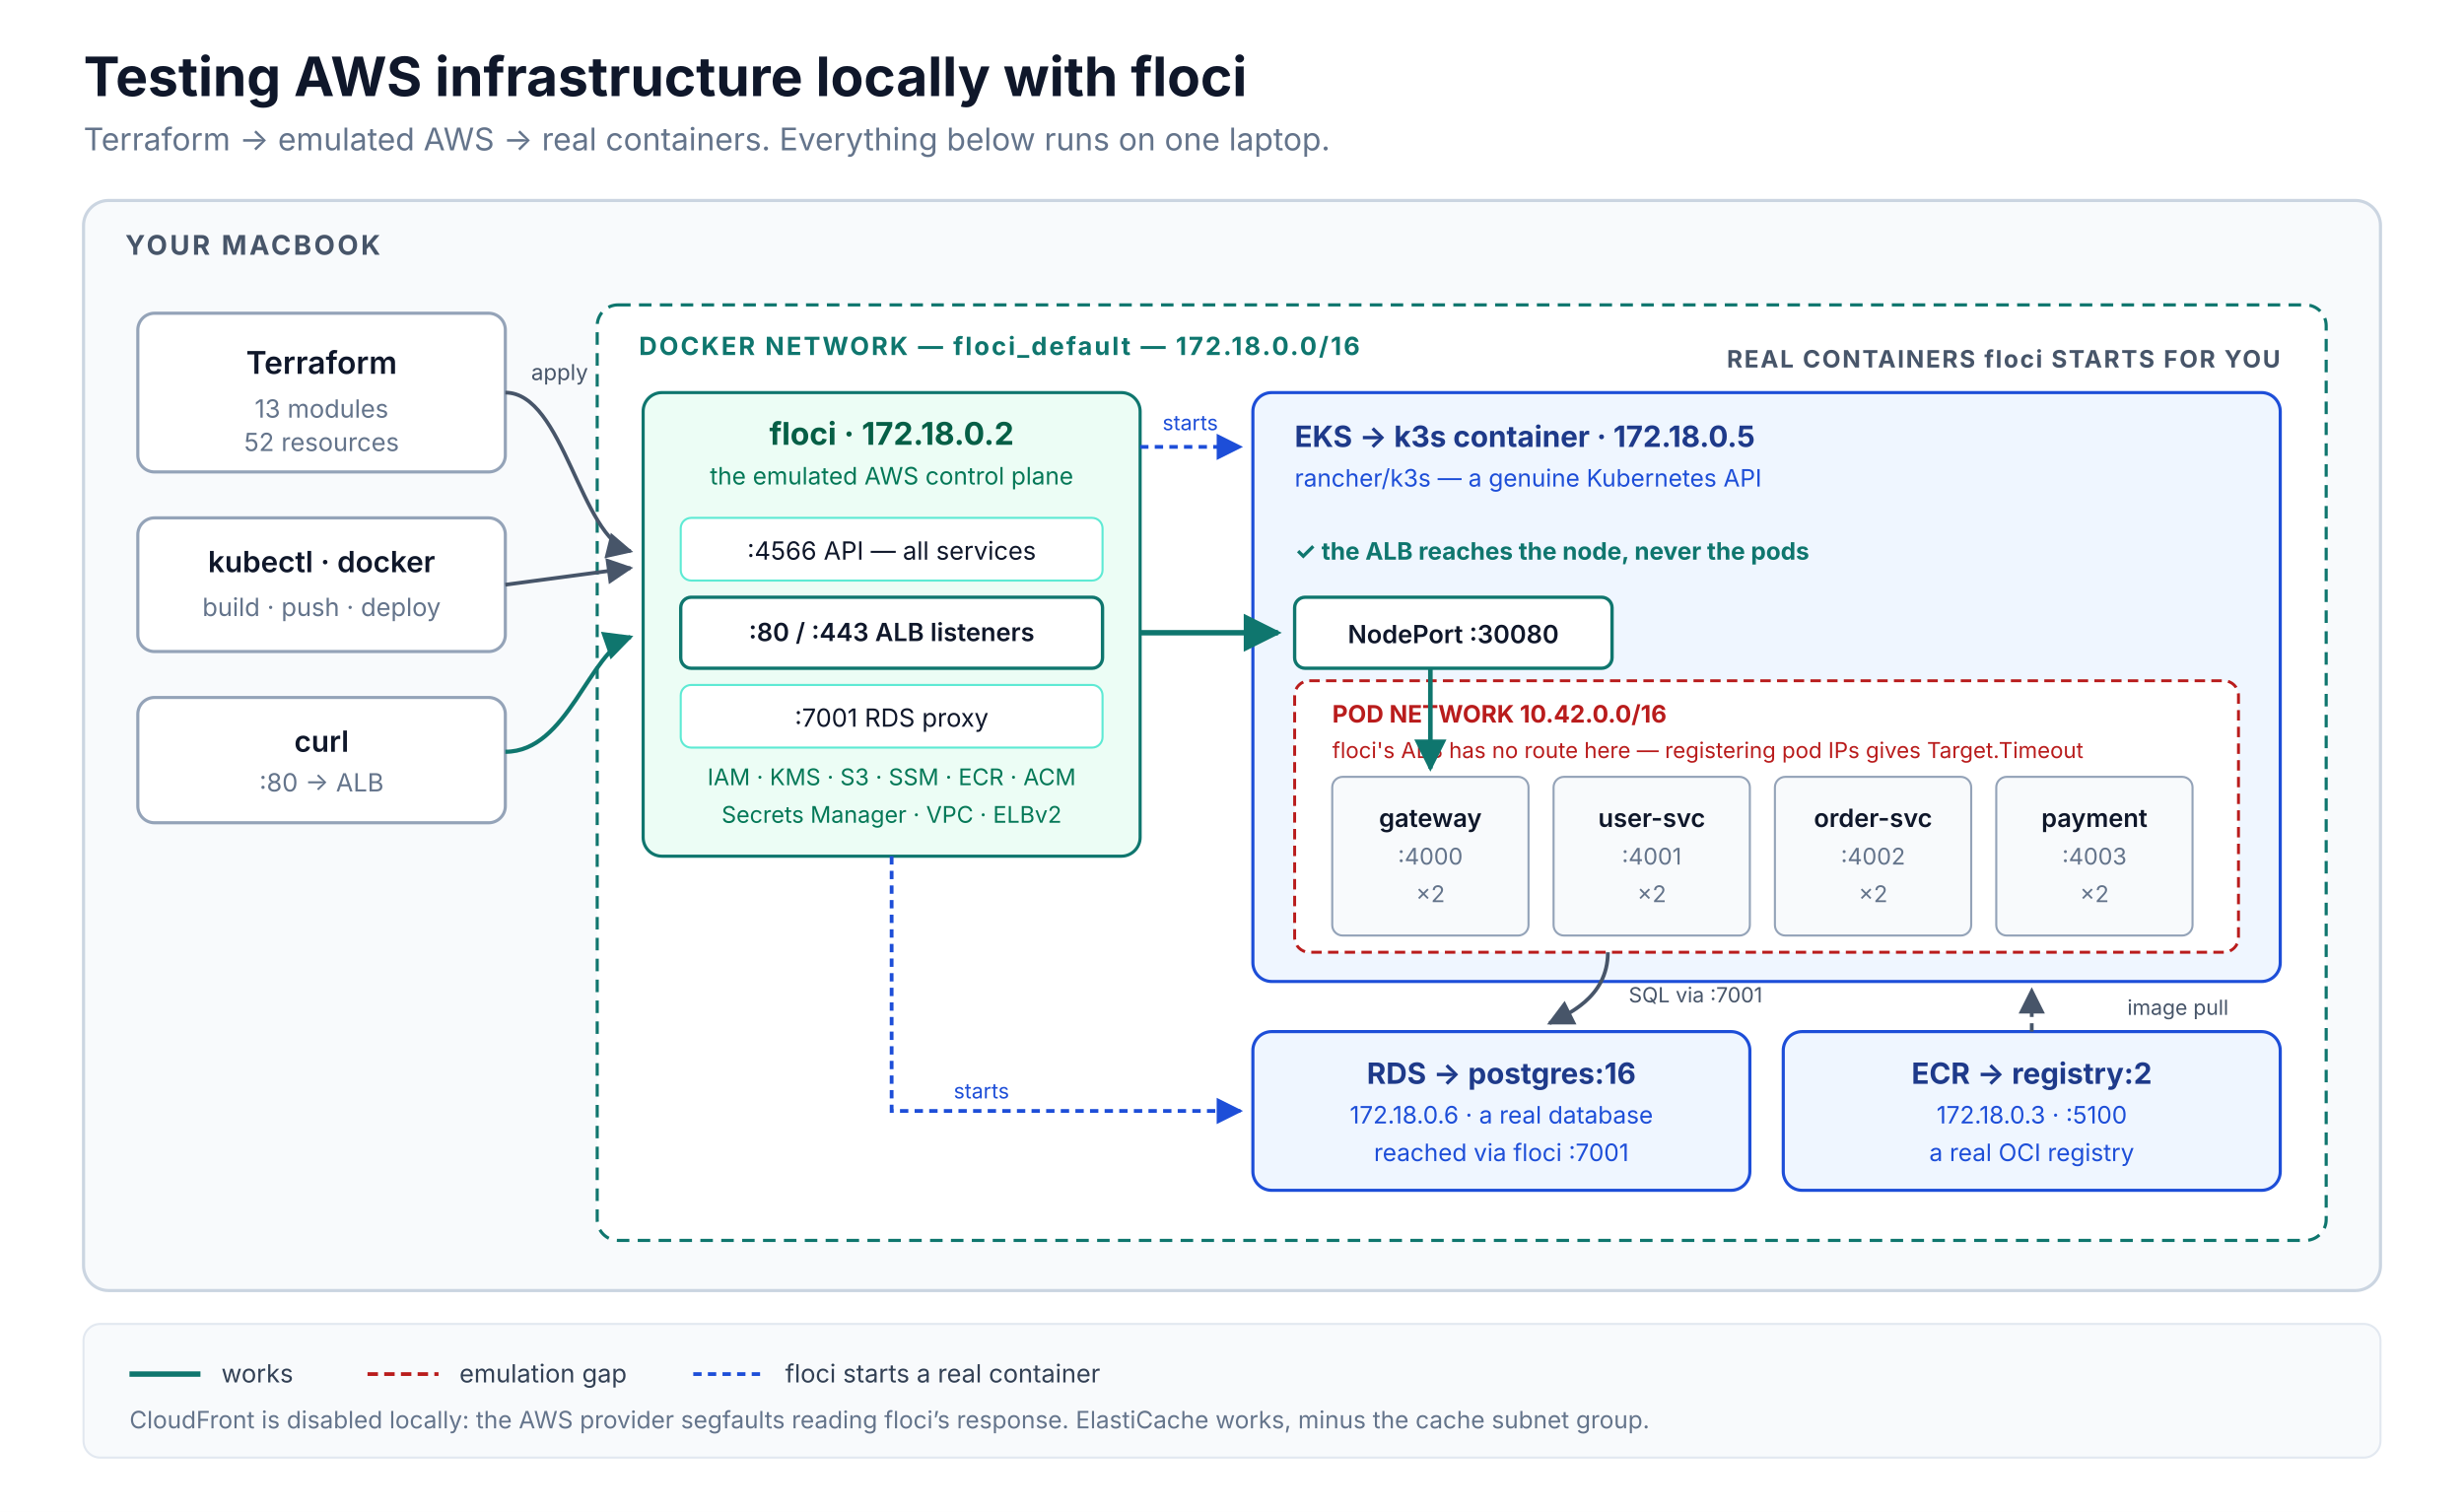
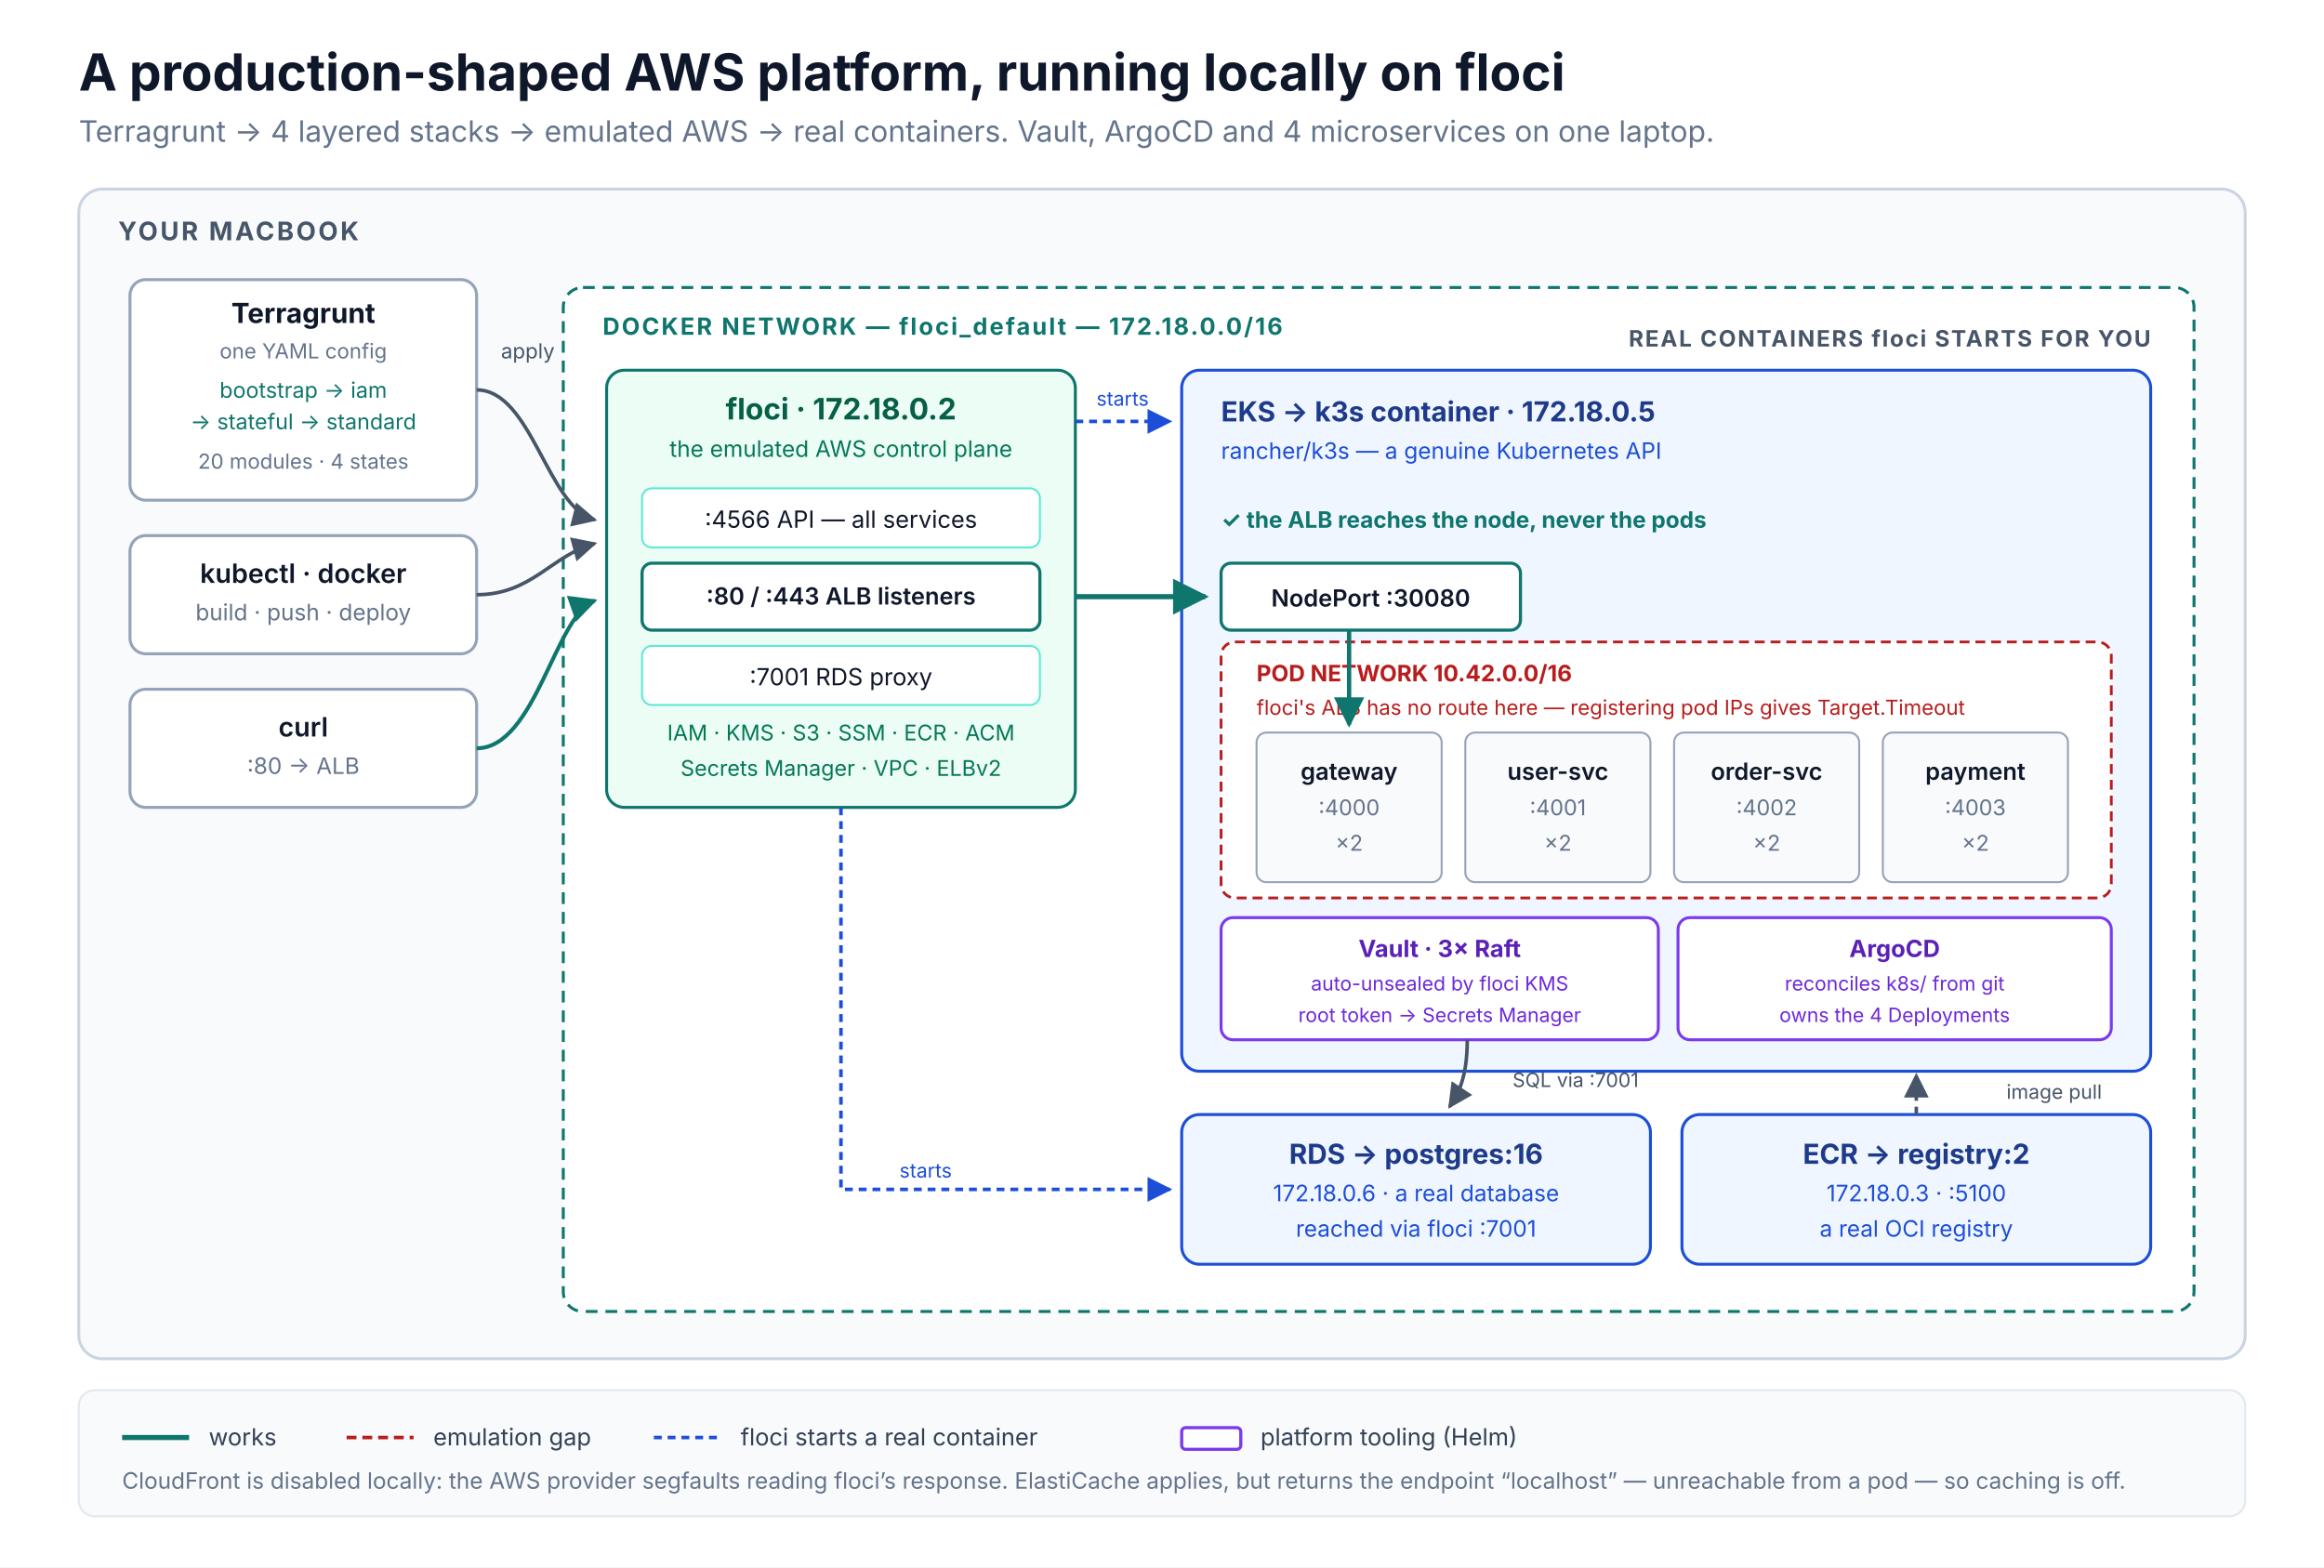
- <svg xmlns="http://www.w3.org/2000/svg" viewBox="0 0 1180 724" width="1180" height="724" font-family="Inter, -apple-system, BlinkMacSystemFont, 'Segoe UI', Helvetica, Arial, sans-serif">
+ <svg xmlns="http://www.w3.org/2000/svg" viewBox="0 0 1180 796" width="1180" height="796" font-family="Inter, -apple-system, BlinkMacSystemFont, 'Segoe UI', Helvetica, Arial, sans-serif">
  <defs>
    <marker id="arw" viewBox="0 0 10 10" refX="9" refY="5" markerWidth="7" markerHeight="7" orient="auto-start-reverse">
      <path d="M0,0 L10,5 L0,10 z" fill="#475569" />
    </marker>
    <marker id="arwOk" viewBox="0 0 10 10" refX="9" refY="5" markerWidth="7" markerHeight="7" orient="auto-start-reverse">
      <path d="M0,0 L10,5 L0,10 z" fill="#0f766e" />
    </marker>
    <marker id="arwBlue" viewBox="0 0 10 10" refX="9" refY="5" markerWidth="7" markerHeight="7" orient="auto-start-reverse">
      <path d="M0,0 L10,5 L0,10 z" fill="#1d4ed8" />
    </marker>
  </defs>
-   <rect width="1180" height="724" fill="#ffffff" />
-   <text x="40" y="46" font-size="26" font-weight="700" fill="#0f172a">Testing AWS infrastructure locally with floci</text>
-   <text x="40" y="72" font-size="15" fill="#64748b">Terraform → emulated AWS → real containers. Everything below runs on one laptop.</text>
-   <rect x="40" y="96" width="1100" height="522" rx="12" fill="#f8fafc" stroke="#cbd5e1" stroke-width="1.5" />
+   <rect width="1180" height="796" fill="#ffffff" />
+   <text x="40" y="46" font-size="26" font-weight="700" fill="#0f172a">A production-shaped AWS platform, running locally on floci</text>
+   <text x="40" y="72" font-size="15" fill="#64748b">Terragrunt → 4 layered stacks → emulated AWS → real containers. Vault, ArgoCD and 4 microservices on one laptop.</text>
+   <rect x="40" y="96" width="1100" height="594" rx="12" fill="#f8fafc" stroke="#cbd5e1" stroke-width="1.5" />
  <text x="60" y="122" font-size="13" font-weight="700" fill="#475569" letter-spacing="1.2">YOUR MACBOOK</text>
-   <rect x="66" y="150" width="176" height="76" rx="8" fill="#ffffff" stroke="#94a3b8" stroke-width="1.5" />
-   <text x="154" y="179" font-size="15" font-weight="600" fill="#0f172a" text-anchor="middle">Terraform</text>
-   <text x="154" y="200" font-size="12" fill="#64748b" text-anchor="middle">13 modules</text>
-   <text x="154" y="216" font-size="12" fill="#64748b" text-anchor="middle">52 resources</text>
-   <rect x="66" y="248" width="176" height="64" rx="8" fill="#ffffff" stroke="#94a3b8" stroke-width="1.5" />
-   <text x="154" y="274" font-size="14" font-weight="600" fill="#0f172a" text-anchor="middle">kubectl · docker</text>
-   <text x="154" y="295" font-size="12" fill="#64748b" text-anchor="middle">build · push · deploy</text>
-   <rect x="66" y="334" width="176" height="60" rx="8" fill="#ffffff" stroke="#94a3b8" stroke-width="1.5" />
-   <text x="154" y="360" font-size="14" font-weight="600" fill="#0f172a" text-anchor="middle">curl</text>
-   <text x="154" y="379" font-size="12" fill="#64748b" text-anchor="middle">:80 → ALB</text>
-   <rect x="286" y="146" width="828" height="448" rx="10" fill="#ffffff" stroke="#0f766e" stroke-width="1.5" stroke-dasharray="6 4" />
+   <rect x="66" y="142" width="176" height="112" rx="8" fill="#ffffff" stroke="#94a3b8" stroke-width="1.5" />
+   <text x="154" y="164" font-size="14" font-weight="700" fill="#0f172a" text-anchor="middle">Terragrunt</text>
+   <text x="154" y="182" font-size="10.5" fill="#64748b" text-anchor="middle">one YAML config</text>
+   <text x="154" y="202" font-size="11" fill="#0f766e" text-anchor="middle">bootstrap → iam</text>
+   <text x="154" y="218" font-size="11" fill="#0f766e" text-anchor="middle">→ stateful → standard</text>
+   <text x="154" y="238" font-size="10.5" fill="#64748b" text-anchor="middle">20 modules · 4 states</text>
+   <rect x="66" y="272" width="176" height="60" rx="8" fill="#ffffff" stroke="#94a3b8" stroke-width="1.5" />
+   <text x="154" y="296" font-size="13.5" font-weight="600" fill="#0f172a" text-anchor="middle">kubectl · docker</text>
+   <text x="154" y="315" font-size="11.5" fill="#64748b" text-anchor="middle">build · push · deploy</text>
+   <rect x="66" y="350" width="176" height="60" rx="8" fill="#ffffff" stroke="#94a3b8" stroke-width="1.5" />
+   <text x="154" y="374" font-size="13.5" font-weight="600" fill="#0f172a" text-anchor="middle">curl</text>
+   <text x="154" y="393" font-size="11.5" fill="#64748b" text-anchor="middle">:80 → ALB</text>
+   <rect x="286" y="146" width="828" height="520" rx="10" fill="#ffffff" stroke="#0f766e" stroke-width="1.5" stroke-dasharray="6 4" />
  <text x="306" y="170" font-size="12" font-weight="700" fill="#0f766e" letter-spacing="1">DOCKER NETWORK — floci_default — 172.18.0.0/16</text>
  <rect x="308" y="188" width="238" height="222" rx="9" fill="#ecfdf5" stroke="#0f766e" stroke-width="1.5" />
  <text x="427" y="213" font-size="15" font-weight="700" fill="#065f46" text-anchor="middle">floci · 172.18.0.2</text>
  <text x="427" y="232" font-size="11.5" fill="#047857" text-anchor="middle">the emulated AWS control plane</text>
  <rect x="326" y="248" width="202" height="30" rx="5" fill="#ffffff" stroke="#5eead4" />
  <text x="427" y="268" font-size="12" fill="#0f172a" text-anchor="middle">:4566  API — all services</text>
  <rect x="326" y="286" width="202" height="34" rx="5" fill="#ffffff" stroke="#0f766e" stroke-width="1.6" />
  <text x="427" y="307" font-size="12" font-weight="600" fill="#0f172a" text-anchor="middle">:80 / :443  ALB listeners</text>
  <rect x="326" y="328" width="202" height="30" rx="5" fill="#ffffff" stroke="#5eead4" />
  <text x="427" y="348" font-size="12" fill="#0f172a" text-anchor="middle">:7001  RDS proxy</text>
  <text x="427" y="376" font-size="11" fill="#047857" text-anchor="middle">IAM · KMS · S3 · SSM · ECR · ACM</text>
  <text x="427" y="394" font-size="11" fill="#047857" text-anchor="middle">Secrets Manager · VPC · ELBv2</text>
  <text x="1092" y="176" font-size="11.5" font-weight="700" fill="#475569" letter-spacing="0.8" text-anchor="end">REAL CONTAINERS floci STARTS FOR YOU</text>
-   <rect x="600" y="188" width="492" height="282" rx="9" fill="#eff6ff" stroke="#1d4ed8" stroke-width="1.5" />
+   <rect x="600" y="188" width="492" height="356" rx="9" fill="#eff6ff" stroke="#1d4ed8" stroke-width="1.5" />
  <text x="620" y="214" font-size="14" font-weight="700" fill="#1e3a8a">EKS → k3s container · 172.18.0.5</text>
  <text x="620" y="233" font-size="11.5" fill="#1d4ed8">rancher/k3s — a genuine Kubernetes API</text>
  <rect x="620" y="286" width="152" height="34" rx="5" fill="#ffffff" stroke="#0f766e" stroke-width="1.6" />
  <text x="696" y="308" font-size="12" font-weight="600" fill="#0f172a" text-anchor="middle">NodePort :30080</text>
  <rect x="620" y="326" width="452" height="130" rx="7" fill="#ffffff" stroke="#b91c1c" stroke-width="1.4" stroke-dasharray="5 3" />
  <text x="638" y="346" font-size="11.5" font-weight="700" fill="#b91c1c">POD NETWORK 10.42.0.0/16</text>
  <text x="638" y="363" font-size="10.5" fill="#b91c1c">floci's ALB has no route here — registering pod IPs gives Target.Timeout</text>
  <rect x="638" y="372" width="94" height="76" rx="5" fill="#f8fafc" stroke="#94a3b8" />
  <text x="685" y="396" font-size="12" font-weight="600" fill="#0f172a" text-anchor="middle">gateway</text>
  <text x="685" y="414" font-size="11" fill="#64748b" text-anchor="middle">:4000</text>
  <text x="685" y="432" font-size="11" fill="#64748b" text-anchor="middle">×2</text>
  <rect x="744" y="372" width="94" height="76" rx="5" fill="#f8fafc" stroke="#94a3b8" />
  <text x="791" y="396" font-size="12" font-weight="600" fill="#0f172a" text-anchor="middle">user-svc</text>
  <text x="791" y="414" font-size="11" fill="#64748b" text-anchor="middle">:4001</text>
  <text x="791" y="432" font-size="11" fill="#64748b" text-anchor="middle">×2</text>
  <rect x="850" y="372" width="94" height="76" rx="5" fill="#f8fafc" stroke="#94a3b8" />
  <text x="897" y="396" font-size="12" font-weight="600" fill="#0f172a" text-anchor="middle">order-svc</text>
  <text x="897" y="414" font-size="11" fill="#64748b" text-anchor="middle">:4002</text>
  <text x="897" y="432" font-size="11" fill="#64748b" text-anchor="middle">×2</text>
  <rect x="956" y="372" width="94" height="76" rx="5" fill="#f8fafc" stroke="#94a3b8" />
  <text x="1003" y="396" font-size="12" font-weight="600" fill="#0f172a" text-anchor="middle">payment</text>
  <text x="1003" y="414" font-size="11" fill="#64748b" text-anchor="middle">:4003</text>
  <text x="1003" y="432" font-size="11" fill="#64748b" text-anchor="middle">×2</text>
-   <rect x="600" y="494" width="238" height="76" rx="9" fill="#eff6ff" stroke="#1d4ed8" stroke-width="1.5" />
-   <text x="719" y="519" font-size="14" font-weight="700" fill="#1e3a8a" text-anchor="middle">RDS → postgres:16</text>
-   <text x="719" y="538" font-size="11.5" fill="#1d4ed8" text-anchor="middle">172.18.0.6 · a real database</text>
-   <text x="719" y="556" font-size="11.5" fill="#1d4ed8" text-anchor="middle">reached via floci :7001</text>
-   <rect x="854" y="494" width="238" height="76" rx="9" fill="#eff6ff" stroke="#1d4ed8" stroke-width="1.5" />
-   <text x="973" y="519" font-size="14" font-weight="700" fill="#1e3a8a" text-anchor="middle">ECR → registry:2</text>
-   <text x="973" y="538" font-size="11.5" fill="#1d4ed8" text-anchor="middle">172.18.0.3 · :5100</text>
-   <text x="973" y="556" font-size="11.5" fill="#1d4ed8" text-anchor="middle">a real OCI registry</text>
-   <path d="M242,188 C270,188 278,258 302,264" stroke="#475569" stroke-width="1.8" marker-end="url(#arw)" fill="none" />
+   <rect x="620" y="466" width="222" height="62" rx="6" fill="#ffffff" stroke="#7c3aed" stroke-width="1.5" />
+   <text x="731" y="486" font-size="12" font-weight="700" fill="#5b21b6" text-anchor="middle">Vault · 3× Raft</text>
+   <text x="731" y="503" font-size="10" fill="#6d28d9" text-anchor="middle">auto-unsealed by floci KMS</text>
+   <text x="731" y="519" font-size="10" fill="#6d28d9" text-anchor="middle">root token → Secrets Manager</text>
+   <rect x="852" y="466" width="220" height="62" rx="6" fill="#ffffff" stroke="#7c3aed" stroke-width="1.5" />
+   <text x="962" y="486" font-size="12" font-weight="700" fill="#5b21b6" text-anchor="middle">ArgoCD</text>
+   <text x="962" y="503" font-size="10" fill="#6d28d9" text-anchor="middle">reconciles k8s/ from git</text>
+   <text x="962" y="519" font-size="10" fill="#6d28d9" text-anchor="middle">owns the 4 Deployments</text>
+   <rect x="600" y="566" width="238" height="76" rx="9" fill="#eff6ff" stroke="#1d4ed8" stroke-width="1.5" />
+   <text x="719" y="591" font-size="14" font-weight="700" fill="#1e3a8a" text-anchor="middle">RDS → postgres:16</text>
+   <text x="719" y="610" font-size="11.5" fill="#1d4ed8" text-anchor="middle">172.18.0.6 · a real database</text>
+   <text x="719" y="628" font-size="11.5" fill="#1d4ed8" text-anchor="middle">reached via floci :7001</text>
+   <rect x="854" y="566" width="238" height="76" rx="9" fill="#eff6ff" stroke="#1d4ed8" stroke-width="1.5" />
+   <text x="973" y="591" font-size="14" font-weight="700" fill="#1e3a8a" text-anchor="middle">ECR → registry:2</text>
+   <text x="973" y="610" font-size="11.5" fill="#1d4ed8" text-anchor="middle">172.18.0.3 · :5100</text>
+   <text x="973" y="628" font-size="11.5" fill="#1d4ed8" text-anchor="middle">a real OCI registry</text>
+   <path d="M242,198 C270,198 278,258 302,264" stroke="#475569" stroke-width="1.8" marker-end="url(#arw)" fill="none" />
  <text x="268" y="182" font-size="10.5" fill="#475569" text-anchor="middle">apply</text>
-   <path d="M242,280 L302,272" stroke="#475569" stroke-width="1.8" marker-end="url(#arw)" fill="none" />
-   <path d="M242,360 C272,360 282,312 302,305" stroke="#0f766e" stroke-width="2" marker-end="url(#arwOk)" fill="none" />
+   <path d="M242,302 C270,302 280,282 302,276" stroke="#475569" stroke-width="1.8" marker-end="url(#arw)" fill="none" />
+   <path d="M242,380 C272,380 282,312 302,305" stroke="#0f766e" stroke-width="2" marker-end="url(#arwOk)" fill="none" />
  <path d="M546,303 L612,303" stroke="#0f766e" stroke-width="2.6" marker-end="url(#arwOk)" fill="none" />
  <text x="620" y="268" font-size="11.5" font-weight="700" fill="#0f766e">✓ the ALB reaches the node, never the pods</text>
  <path d="M685,320 L685,368" stroke="#0f766e" stroke-width="2.2" marker-end="url(#arwOk)" fill="none" />
  <path d="M546,214 L594,214" stroke="#1d4ed8" stroke-width="1.8" marker-end="url(#arwBlue)" fill="none" stroke-dasharray="4 3" />
  <text x="570" y="206" font-size="10" fill="#1d4ed8" text-anchor="middle">starts</text>
-   <path d="M427,410 L427,532 L594,532" stroke="#1d4ed8" stroke-width="1.8" marker-end="url(#arwBlue)" fill="none" stroke-dasharray="4 3" />
-   <text x="470" y="526" font-size="10" fill="#1d4ed8" text-anchor="middle">starts</text>
-   <path d="M770,456 C770,478 750,486 742,490" stroke="#475569" stroke-width="1.8" marker-end="url(#arw)" fill="none" />
-   <text x="812" y="480" font-size="10" fill="#475569" text-anchor="middle">SQL via :7001</text>
-   <path d="M973,494 L973,474" stroke="#475569" stroke-width="1.8" marker-end="url(#arw)" fill="none" stroke-dasharray="4 3" />
-   <text x="1043" y="486" font-size="10" fill="#475569" text-anchor="middle">image pull</text>
-   <rect x="40" y="634" width="1100" height="64" rx="8" fill="#f8fafc" stroke="#e2e8f0" />
-   <line x1="62" y1="658" x2="96" y2="658" stroke="#0f766e" stroke-width="2.6" />
-   <text x="106" y="662" font-size="12" fill="#334155">works</text>
-   <line x1="176" y1="658" x2="210" y2="658" stroke="#b91c1c" stroke-width="1.8" stroke-dasharray="5 3" />
-   <text x="220" y="662" font-size="12" fill="#334155">emulation gap</text>
-   <line x1="332" y1="658" x2="366" y2="658" stroke="#1d4ed8" stroke-width="1.8" stroke-dasharray="4 3" />
-   <text x="376" y="662" font-size="12" fill="#334155">floci starts a real container</text>
-   <text x="62" y="684" font-size="11.5" fill="#64748b">CloudFront is disabled locally: the AWS provider segfaults reading floci’s response. ElastiCache works, minus the cache subnet group.</text>
+   <path d="M427,410 L427,604 L594,604" stroke="#1d4ed8" stroke-width="1.8" marker-end="url(#arwBlue)" fill="none" stroke-dasharray="4 3" />
+   <text x="470" y="598" font-size="10" fill="#1d4ed8" text-anchor="middle">starts</text>
+   <path d="M745,528 C745,548 740,556 736,562" stroke="#475569" stroke-width="1.8" marker-end="url(#arw)" fill="none" />
+   <text x="800" y="552" font-size="10" fill="#475569" text-anchor="middle">SQL via :7001</text>
+   <path d="M973,566 L973,546" stroke="#475569" stroke-width="1.8" marker-end="url(#arw)" fill="none" stroke-dasharray="4 3" />
+   <text x="1043" y="558" font-size="10" fill="#475569" text-anchor="middle">image pull</text>
+   <rect x="40" y="706" width="1100" height="64" rx="8" fill="#f8fafc" stroke="#e2e8f0" />
+   <line x1="62" y1="730" x2="96" y2="730" stroke="#0f766e" stroke-width="2.6" />
+   <text x="106" y="734" font-size="12" fill="#334155">works</text>
+   <line x1="176" y1="730" x2="210" y2="730" stroke="#b91c1c" stroke-width="1.8" stroke-dasharray="5 3" />
+   <text x="220" y="734" font-size="12" fill="#334155">emulation gap</text>
+   <line x1="332" y1="730" x2="366" y2="730" stroke="#1d4ed8" stroke-width="1.8" stroke-dasharray="4 3" />
+   <text x="376" y="734" font-size="12" fill="#334155">floci starts a real container</text>
+   <rect x="600" y="725" width="30" height="11" rx="2" fill="#ffffff" stroke="#7c3aed" stroke-width="1.6" />
+   <text x="640" y="734" font-size="12" fill="#334155">platform tooling (Helm)</text>
+   <text x="62" y="756" font-size="11.5" fill="#64748b">CloudFront is disabled locally: the AWS provider segfaults reading floci’s response. ElastiCache applies, but returns the endpoint “localhost” — unreachable from a pod — so caching is off.</text>
</svg>
